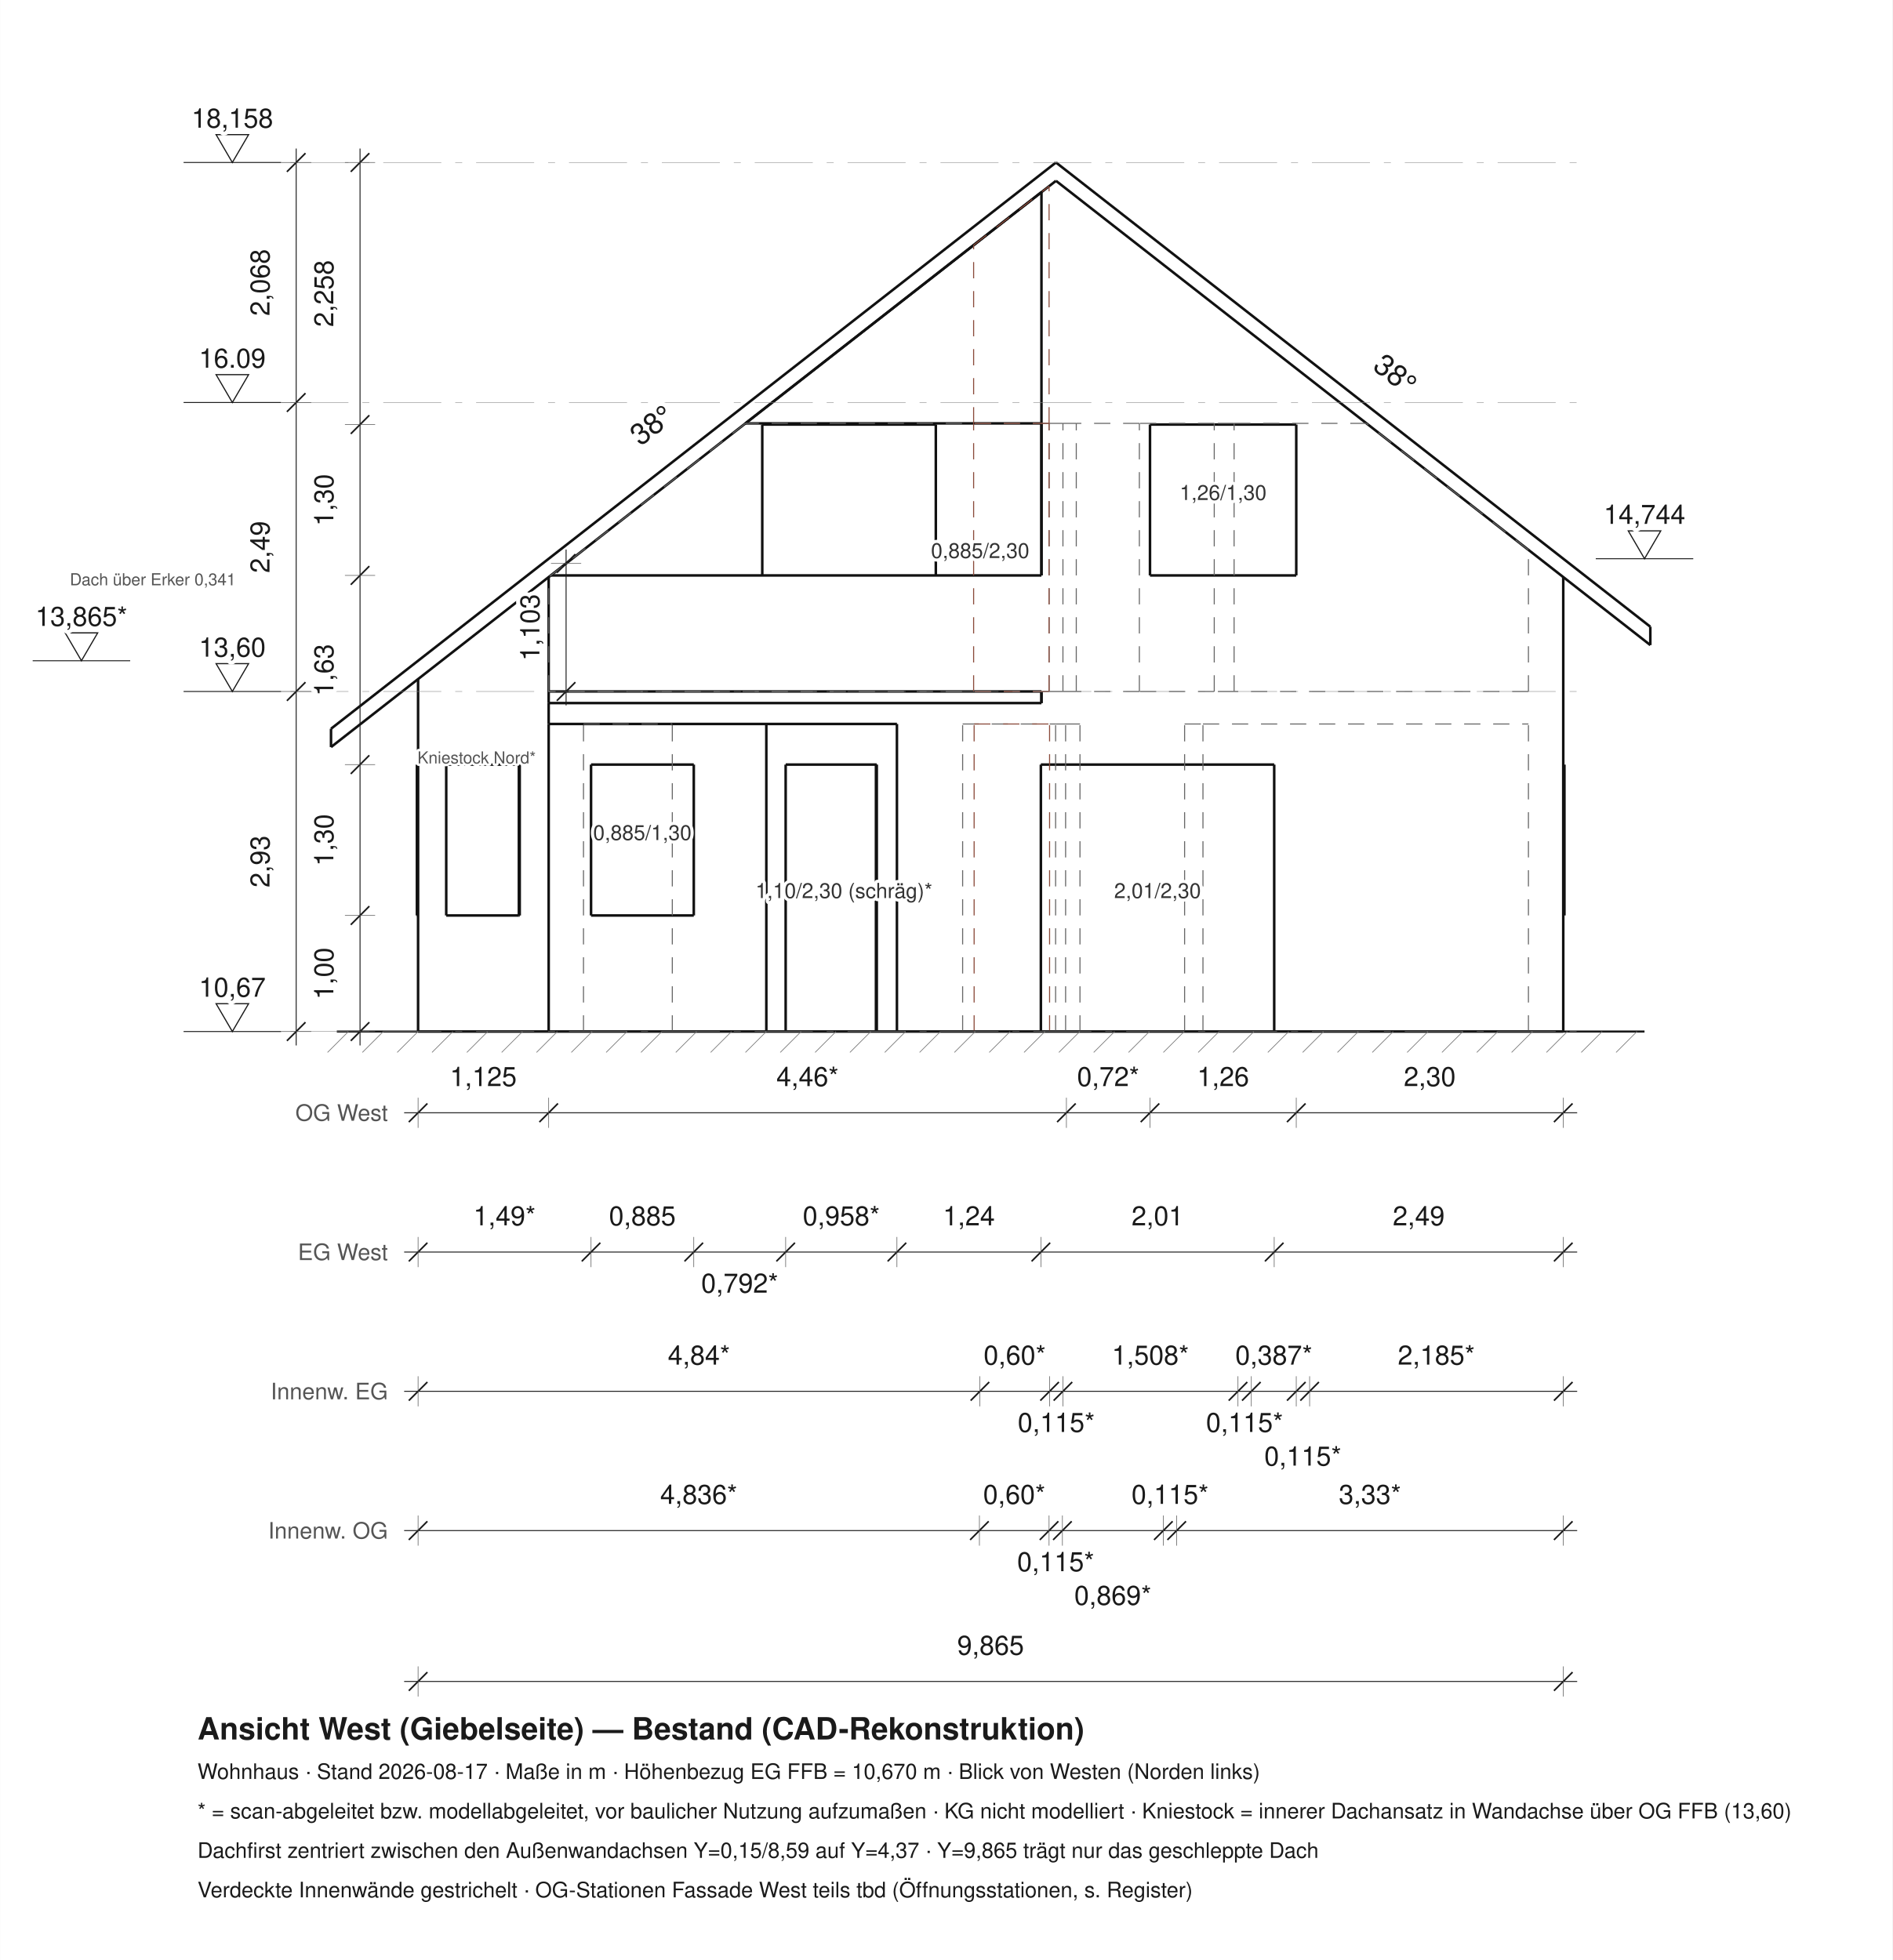
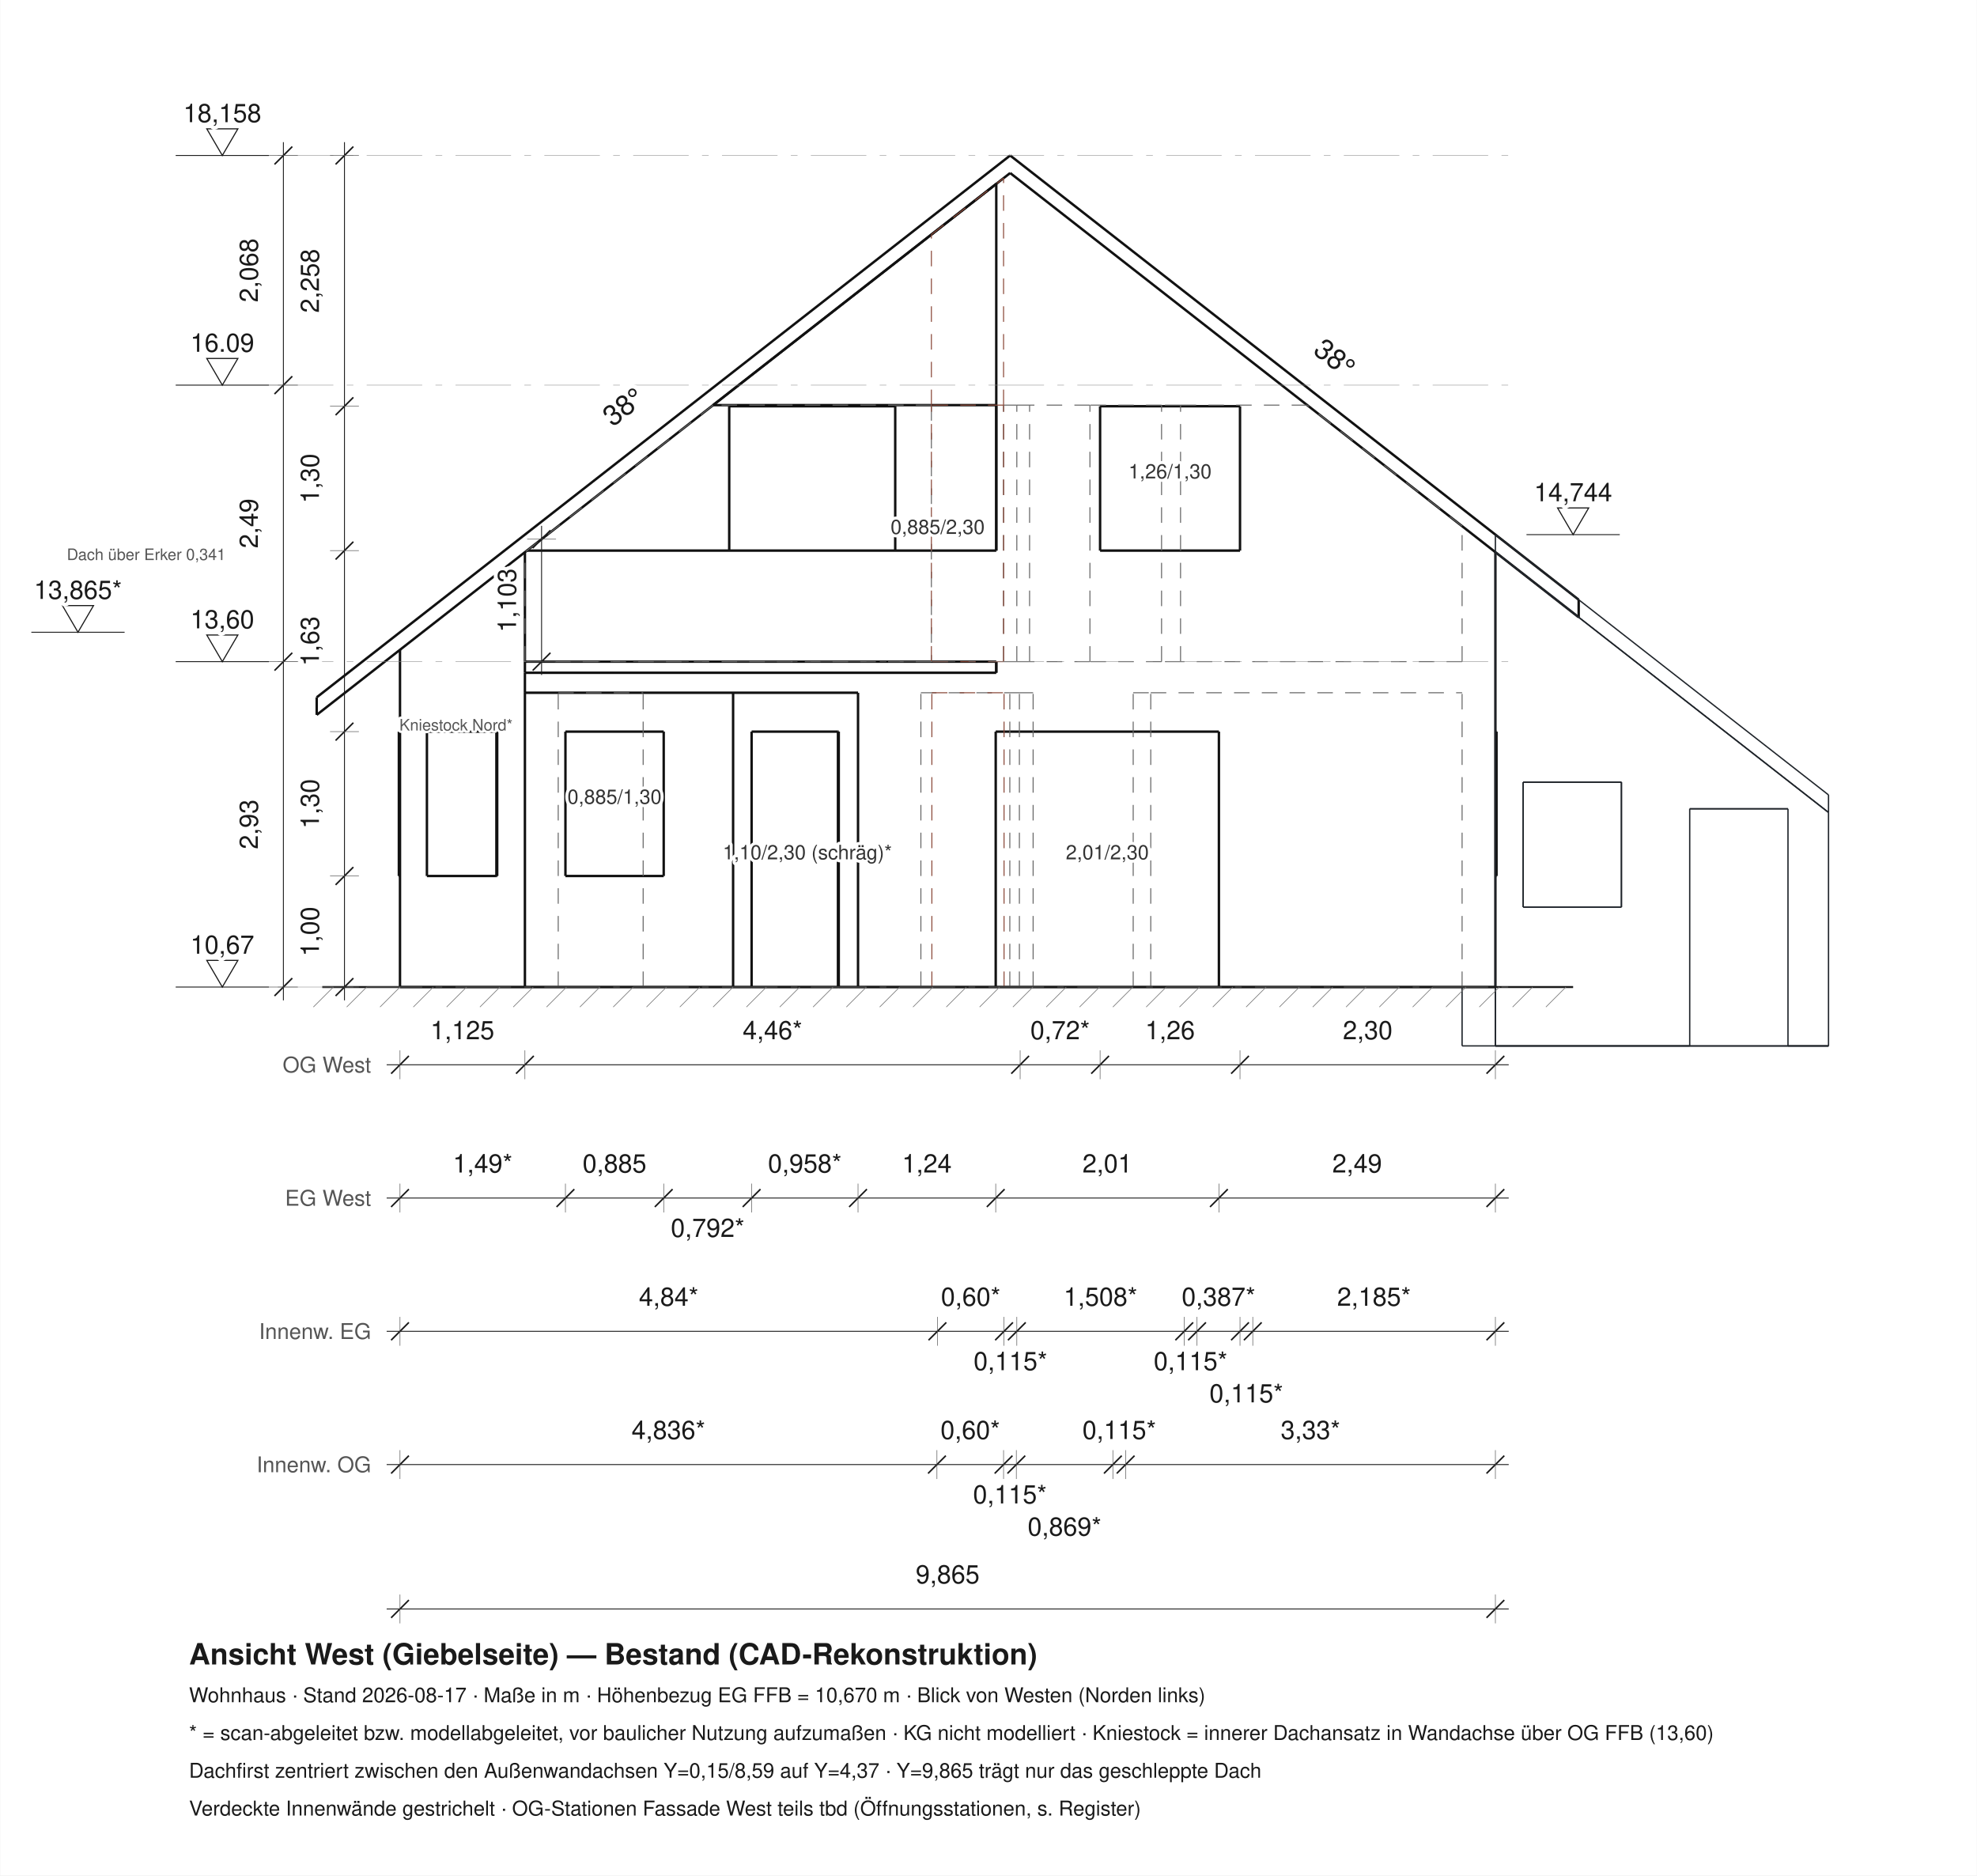
- <svg xmlns="http://www.w3.org/2000/svg" width="3400" height="3522" viewBox="-3600 -8888.0 16300 16888.0">
-   <rect x="-3600" y="-8888.0" width="16300" height="16888.0" fill="white" />
+ <svg xmlns="http://www.w3.org/2000/svg" width="3400" height="3225" viewBox="-3600 -8888.0 17800 16888.0">
+   <rect x="-3600" y="-8888.0" width="17800" height="16888.0" fill="white" />
  <g transform="matrix(0,1,-1,0,9865,0)">
    <g fill="none" stroke="#111111" stroke-linecap="butt" stroke-linejoin="miter" stroke-width="22" transform="scale(1, -1)">
      <path id="1" d=" M -3930 -4495 L -7232.36 -4495 " />
      <path id="2" d=" M -3930 -4495 L -3930 -8721.83 " />
      <path id="3" d=" M -2930 -8740 L -3915.81 -8740 " />
      <path id="4" d=" M -2930 -4495 L -2930 -8740 " />
      <path id="5" d=" M -2830 -4495 L -2930 -4495 " />
      <path id="6" d=" M -2830 -8740 L -2830 -4495 " />
      <path id="7" d=" M -2650 -8740 L -2830 -8740 " />
      <path id="8" d=" M -2650 -8740 L -2650 -5740 " />
      <path id="9" d=" M 0 -5740 L -2650 -5740 " />
      <path id="10" d=" M 0 -5740 L 0 -4500 " />
      <path id="11" d=" M 0 -2490 L 0 0 " />
      <path id="12" d=" M 0 0 L -3915.81 0 " />
      <path id="13" d=" M -3329.84 750 L -7330.03 -4370 " />
      <path id="14" d=" M -7330.03 -4370 L -2450.9 -10615 " />
      <path id="15" d=" M -7232.36 -4495 L -5240 -7045.11 " />
      <path id="16" d=" M -2830 -4495 L -2930 -4495 " />
      <path id="17" d=" M -3930 -4495 L -5240 -4495 " />
      <path id="18" d=" M -2830 -8740 L -2930 -8740 " />
      <path id="19" d=" M 0 -5913.59 L 0 -5740 " />
      <path id="20" d=" M -2450.9 -10615 L -2608.87 -10615 " />
      <path id="21" d=" M -2608.87 -10615 L -7488 -4370 " />
      <path id="22" d=" M -7488 -4370 L -3487.82 750 " />
      <path id="23" d=" M -3487.82 750 L -3329.84 750 " />
      <path id="24" d=" M 0 -9865 L -3036.86 -9865 " />
      <path id="25" d=" M 0 -9865 L 0 -8740 " />
      <path id="26" d=" M 0 -8740 L -2650 -8740 " />
      <path id="27" d=" M -2300 -8989.61 L -1000 -8989.61 " />
      <path id="28" d=" M -5240 -7045.11 L -5240 -4495 " />
      <path id="29" d=" M 0 -8740 L 0 -6865 " />
      <path id="30" d=" M 0 -6865 L -2650 -6865 " />
      <path id="31" d=" M 0 -6865 L 0 -6698.48 " />
      <path id="32" d=" M -2300 -5913.59 L 0 -5913.59 " />
      <path id="33" d=" M -1000 10 L -2300 10 " />
      <path id="34" d=" M -2300 10 L -2300 0 " />
      <path id="35" d=" M -1000 10 L -1000 0 " />
      <path id="36" d=" M -1000 -9875 L -2300 -9875 " />
      <path id="37" d=" M -2300 -9875 L -2300 -9865 " />
      <path id="38" d=" M -1000 -9875 L -1000 -9865 " />
      <path id="39" d=" M -1000 -9622.47 L -2300 -9622.47 " />
      <path id="40" d=" M -1000 -8996.68 L -2300 -8996.68 " />
      <path id="41" d=" M -2300 -8996.68 L -2300 -8989.61 " />
      <path id="42" d=" M -1000 -8996.68 L -1000 -8989.61 " />
      <path id="43" d=" M -1000 -9622.47 L -1000 -8996.68 " />
      <path id="44" d=" M -2300 -9622.47 L -2300 -8996.68 " />
      <path id="45" d=" M -1000 -8375 L -2300 -8375 " />
      <path id="46" d=" M -1000 -7490 L -2300 -7490 " />
      <path id="47" d=" M -1000 -8375 L -1000 -7490 " />
      <path id="48" d=" M -2300 -8375 L -2300 -7490 " />
      <path id="49" d=" M 0 -6698.48 L -2300 -6698.48 " />
      <path id="50" d=" M 0 -5920.66 L -2300 -5920.66 " />
      <path id="51" d=" M -2300 -5920.66 L -2300 -5913.59 " />
      <path id="52" d=" M 0 -5920.66 L 0 -5913.59 " />
      <path id="53" d=" M 0 -6698.48 L 0 -5920.66 " />
      <path id="54" d=" M -2300 -6698.48 L -2300 -5920.66 " />
      <path id="55" d=" M 0 -4500 L -2300 -4500 " />
      <path id="56" d=" M 0 -2490 L -2300 -2490 " />
      <path id="57" d=" M 0 -4500 L 0 -2490 " />
      <path id="58" d=" M -2300 -4500 L -2300 -2490 " />
      <path id="59" d=" M -3930 -2300 L -5230 -2300 " />
      <path id="60" d=" M -5230 -2300 L -5230 -3560 " />
      <path id="61" d=" M -3930 -3560 L -5230 -3560 " />
      <path id="62" d=" M -3930 -2300 L -3930 -3560 " />
      <path id="63" d=" M -3930 -5405 L -5230 -5405 " />
      <path id="64" d=" M -5230 -5405 L -5230 -6900 " />
      <path id="65" d=" M -3930 -6900 L -5230 -6900 " />
    </g>
  </g>
  <g transform="matrix(0,1,-1,0,9865,0)">
    <g fill="none" stroke-dasharray="140,110" stroke="#666666" stroke-linecap="butt" stroke-linejoin="miter" stroke-width="9" transform="scale(1, -1)">
      <path id="1" d=" M 0 -300 L -2650 -300 " />
      <path id="2" d=" M 0 -3261.87 L -2650 -3261.87 " />
      <path id="3" d=" M 0 -3103.74 L -2650 -3103.74 " />
      <path id="4" d=" M 0 -3261.87 L 0 -3103.74 " />
      <path id="5" d=" M -2650 -3261.87 L -2650 -3103.74 " />
      <path id="6" d=" M 0 -3103.74 L 0 -300 " />
      <path id="7" d=" M -2650 -3103.74 L -2650 -300 " />
      <path id="8" d=" M 0 -4163.13 L -2650 -4163.13 " />
      <path id="9" d=" M 0 -5174 L -2650 -5174 " />
      <path id="10" d=" M 0 -5174 L 0 -4373 " />
      <path id="11" d=" M -2650 -5174 L -2650 -4373 " />
      <path id="12" d=" M 0 -4373 L -2650 -4373 " />
      <path id="13" d=" M 0 -4286.87 L -2650 -4286.87 " />
      <path id="14" d=" M 0 -4373 L 0 -4286.87 " />
      <path id="15" d=" M -2650 -4373 L -2650 -4286.87 " />
      <path id="16" d=" M 0 -4286.87 L 0 -4163.13 " />
      <path id="17" d=" M -2650 -4286.87 L -2650 -4163.13 " />
      <path id="18" d=" M 0 -7675 L -2650 -7675 " />
      <path id="19" d=" M 0 -8440 L -2650 -8440 " />
      <path id="20" d=" M 0 -8440 L 0 -7675 " />
      <path id="21" d=" M -2650 -8440 L -2650 -7675 " />
    </g>
  </g>
  <g transform="matrix(0,1,-1,0,9865,0)">
    <g fill="none" stroke-dasharray="140,110" stroke="#666666" stroke-linecap="butt" stroke-linejoin="miter" stroke-width="9" transform="scale(1, -1)">
      <path id="1" d=" M -2930 -3006.5 L -2930 -3651.5 " />
      <path id="2" d=" M -5240 -3006.5 L -5240 -3651.5 " />
-       <path id="3" d=" M -2930 -8740 L -3915.81 -8740 " />
-       <path id="4" d=" M -2930 -4429.35 L -2930 -8740 " />
-       <path id="5" d=" M -5240 -7045.11 L -3915.81 -8740 " />
-       <path id="6" d=" M -5240 -4429.35 L -5240 -7045.11 " />
-       <path id="7" d=" M -5240 -4310 L -5240 -4429.35 " />
-       <path id="8" d=" M -2930 -4429.35 L -5240 -4429.35 " />
-       <path id="9" d=" M -2930 -4310 L -2930 -4429.35 " />
-       <path id="10" d=" M -2930 -3651.5 L -2930 -4195 " />
-       <path id="11" d=" M -5240 -3651.5 L -5240 -4195 " />
-       <path id="12" d=" M -2930 -3651.5 L -5240 -3651.5 " />
-       <path id="13" d=" M -2930 -4195 L -5240 -4195 " />
-       <path id="14" d=" M -2930 -4195 L -2930 -4310 " />
-       <path id="15" d=" M -2930 -4310 L -5240 -4310 " />
-       <path id="16" d=" M -5240 -4195 L -5240 -4310 " />
-       <path id="17" d=" M -2930 -2835.5 L -2930 -3006.5 " />
-       <path id="18" d=" M -2930 -3006.5 L -5240 -3006.5 " />
-       <path id="19" d=" M -5240 -2835.5 L -5240 -3006.5 " />
-       <path id="20" d=" M -2930 -300 L -2930 -2835.5 " />
-       <path id="21" d=" M -2930 -2835.5 L -5240 -2835.5 " />
-       <path id="22" d=" M -5240 -1694.89 L -5240 -2835.5 " />
-       <path id="23" d=" M -4150.19 -300 L -5240 -1694.89 " />
-       <path id="24" d=" M -2930 -300 L -4150.19 -300 " />
+       <path id="3" d=" M -5240 -4310 L -5240 -4429.35 " />
+       <path id="4" d=" M -2930 -4429.35 L -5240 -4429.35 " />
+       <path id="5" d=" M -2930 -4310 L -2930 -4429.35 " />
+       <path id="6" d=" M -2930 -5079.35 L -2930 -8740 " />
+       <path id="7" d=" M -5240 -5079.35 L -2930 -5079.35 " />
+       <path id="8" d=" M -2930 -8740 L -3915.81 -8740 " />
+       <path id="9" d=" M -5240 -7045.11 L -3915.81 -8740 " />
+       <path id="10" d=" M -5240 -5079.35 L -5240 -7045.11 " />
+       <path id="11" d=" M -2930 -3651.5 L -2930 -4195 " />
+       <path id="12" d=" M -5240 -3651.5 L -5240 -4195 " />
+       <path id="13" d=" M -2930 -3651.5 L -5240 -3651.5 " />
+       <path id="14" d=" M -2930 -4195 L -5240 -4195 " />
+       <path id="15" d=" M -2930 -4195 L -2930 -4310 " />
+       <path id="16" d=" M -2930 -4310 L -5240 -4310 " />
+       <path id="17" d=" M -5240 -4195 L -5240 -4310 " />
+       <path id="18" d=" M -2930 -2835.5 L -2930 -3006.5 " />
+       <path id="19" d=" M -2930 -3006.5 L -5240 -3006.5 " />
+       <path id="20" d=" M -5240 -2835.5 L -5240 -3006.5 " />
+       <path id="21" d=" M -2930 -300 L -2930 -2835.5 " />
+       <path id="22" d=" M -2930 -2835.5 L -5240 -2835.5 " />
+       <path id="23" d=" M -5240 -1694.89 L -5240 -2835.5 " />
+       <path id="24" d=" M -4150.19 -300 L -5240 -1694.89 " />
+       <path id="25" d=" M -2930 -300 L -4150.19 -300 " />
    </g>
  </g>
  <g transform="matrix(0,1,-1,0,9865,0)">
    <g fill="none" stroke-dasharray="140,110" stroke="#8a4a3a" stroke-linecap="butt" stroke-linejoin="miter" stroke-width="9" transform="scale(1, -1)">
      <path id="1" d=" M -2930 -4429.35 L -5240 -4429.35 " />
      <path id="2" d=" M -5240 -4429.35 L -5240 -5079.35 " />
      <path id="3" d=" M -2930 -5079.35 L -5240 -5079.35 " />
      <path id="4" d=" M -2930 -4429.35 L -2930 -5079.35 " />
      <path id="5" d=" M -5240 -4429.35 L -7283.65 -4429.35 " />
      <path id="6" d=" M -6775.82 -5079.35 L -7283.65 -4429.35 " />
      <path id="7" d=" M -5240 -5079.35 L -6775.82 -5079.35 " />
      <path id="8" d=" M 0 -4425 L -2650 -4425 " />
      <path id="9" d=" M 0 -5075 L -2650 -5075 " />
      <path id="10" d=" M 0 -5075 L 0 -4425 " />
      <path id="11" d=" M -2650 -5075 L -2650 -4425 " />
+     </g>
+   </g>
+   <g transform="matrix(0,1,-1,0,9865,0)">
+     <g fill="none" stroke="#20252b" stroke-linecap="butt" stroke-linejoin="miter" stroke-width="12" transform="scale(1, -1)">
+       <path id="1" d=" M 530 3000 L -1572.03 3000 " />
+       <path id="2" d=" M -3915.88 0 L -1572.03 3000 " />
+       <path id="3" d=" M 530 0 L -3915.88 0 " />
+       <path id="4" d=" M 530 1750 L 530 0 " />
+       <path id="5" d=" M 530 1750 L -1605 1750 " />
+       <path id="6" d=" M -1605 2635 L -1605 1750 " />
+       <path id="7" d=" M 530 2635 L -1605 2635 " />
+       <path id="8" d=" M 530 3000 L 530 2635 " />
+       <path id="9" d=" M -720 1135 L -720 250 " />
+       <path id="10" d=" M -720 250 L -1845 250 " />
+       <path id="11" d=" M -1845 1135 L -1845 250 " />
+       <path id="12" d=" M -720 1135 L -1845 1135 " />
+       <path id="13" d=" M 530 0 L 0 0 " />
+       <path id="14" d=" M 0 0 L 0 -300 " />
+       <path id="15" d=" M 530 -300 L 0 -300 " />
+       <path id="16" d=" M 530 0 L 530 -300 " />
+       <path id="17" d=" M 531 3000 L 530 3000 " />
+       <path id="18" d=" M 530 3000 L 530 0 " />
+       <path id="19" d=" M 531 0 L 530 0 " />
+       <path id="20" d=" M 531 3000 L 531 0 " />
+       <path id="21" d=" M -720 1135 L -1845 1135 " />
+       <path id="22" d=" M -1845 1135 L -1845 250 " />
+       <path id="23" d=" M -720 250 L -1845 250 " />
+       <path id="24" d=" M -720 1135 L -720 250 " />
+       <path id="25" d=" M -1605 2635 L -1605 1750 " />
+     </g>
+   </g>
+   <g transform="matrix(0,1,-1,0,9865,0)">
+     <g fill="none" stroke="#20252b" stroke-linecap="butt" stroke-linejoin="miter" stroke-width="12" transform="scale(1, -1)">
+       <path id="1" d=" M -1572.03 3000 L -3915.88 0 " />
+       <path id="2" d=" M -3915.88 0 L -4073.86 0 " />
+       <path id="3" d=" M -4073.86 0 L -1730 3000 " />
+       <path id="4" d=" M -1730 3000 L -1572.03 3000 " />
    </g>
  </g>
  <line x1="-700.0" y1="0.0" x2="10565.0" y2="0.0" stroke="#1a1a1a" stroke-width="18" />
  <line x1="-600.0" y1="0.0" x2="-780.0" y2="180.0" stroke="#777" stroke-width="6" />
  <line x1="-300.0" y1="0.0" x2="-480.0" y2="180.0" stroke="#777" stroke-width="6" />
  <line x1="0.0" y1="0.0" x2="-180.0" y2="180.0" stroke="#777" stroke-width="6" />
  <line x1="300.0" y1="0.0" x2="120.0" y2="180.0" stroke="#777" stroke-width="6" />
  <line x1="600.0" y1="0.0" x2="420.0" y2="180.0" stroke="#777" stroke-width="6" />
  <line x1="900.0" y1="0.0" x2="720.0" y2="180.0" stroke="#777" stroke-width="6" />
  <line x1="1200.0" y1="0.0" x2="1020.0" y2="180.0" stroke="#777" stroke-width="6" />
  <line x1="1500.0" y1="0.0" x2="1320.0" y2="180.0" stroke="#777" stroke-width="6" />
  <line x1="1800.0" y1="0.0" x2="1620.0" y2="180.0" stroke="#777" stroke-width="6" />
  <line x1="2100.0" y1="0.0" x2="1920.0" y2="180.0" stroke="#777" stroke-width="6" />
  <line x1="2400.0" y1="0.0" x2="2220.0" y2="180.0" stroke="#777" stroke-width="6" />
  <line x1="2700.0" y1="0.0" x2="2520.0" y2="180.0" stroke="#777" stroke-width="6" />
  <line x1="3000.0" y1="0.0" x2="2820.0" y2="180.0" stroke="#777" stroke-width="6" />
  <line x1="3300.0" y1="0.0" x2="3120.0" y2="180.0" stroke="#777" stroke-width="6" />
  <line x1="3600.0" y1="0.0" x2="3420.0" y2="180.0" stroke="#777" stroke-width="6" />
  <line x1="3900.0" y1="0.0" x2="3720.0" y2="180.0" stroke="#777" stroke-width="6" />
  <line x1="4200.0" y1="0.0" x2="4020.0" y2="180.0" stroke="#777" stroke-width="6" />
  <line x1="4500.0" y1="0.0" x2="4320.0" y2="180.0" stroke="#777" stroke-width="6" />
  <line x1="4800.0" y1="0.0" x2="4620.0" y2="180.0" stroke="#777" stroke-width="6" />
  <line x1="5100.0" y1="0.0" x2="4920.0" y2="180.0" stroke="#777" stroke-width="6" />
  <line x1="5400.0" y1="0.0" x2="5220.0" y2="180.0" stroke="#777" stroke-width="6" />
  <line x1="5700.0" y1="0.0" x2="5520.0" y2="180.0" stroke="#777" stroke-width="6" />
  <line x1="6000.0" y1="0.0" x2="5820.0" y2="180.0" stroke="#777" stroke-width="6" />
  <line x1="6300.0" y1="0.0" x2="6120.0" y2="180.0" stroke="#777" stroke-width="6" />
  <line x1="6600.0" y1="0.0" x2="6420.0" y2="180.0" stroke="#777" stroke-width="6" />
  <line x1="6900.0" y1="0.0" x2="6720.0" y2="180.0" stroke="#777" stroke-width="6" />
  <line x1="7200.0" y1="0.0" x2="7020.0" y2="180.0" stroke="#777" stroke-width="6" />
  <line x1="7500.0" y1="0.0" x2="7320.0" y2="180.0" stroke="#777" stroke-width="6" />
  <line x1="7800.0" y1="0.0" x2="7620.0" y2="180.0" stroke="#777" stroke-width="6" />
  <line x1="8100.0" y1="0.0" x2="7920.0" y2="180.0" stroke="#777" stroke-width="6" />
  <line x1="8400.0" y1="0.0" x2="8220.0" y2="180.0" stroke="#777" stroke-width="6" />
  <line x1="8700.0" y1="0.0" x2="8520.0" y2="180.0" stroke="#777" stroke-width="6" />
  <line x1="9000.0" y1="0.0" x2="8820.0" y2="180.0" stroke="#777" stroke-width="6" />
  <line x1="9300.0" y1="0.0" x2="9120.0" y2="180.0" stroke="#777" stroke-width="6" />
  <line x1="9600.0" y1="0.0" x2="9420.0" y2="180.0" stroke="#777" stroke-width="6" />
  <line x1="9900.0" y1="0.0" x2="9720.0" y2="180.0" stroke="#777" stroke-width="6" />
  <line x1="10200.0" y1="0.0" x2="10020.0" y2="180.0" stroke="#777" stroke-width="6" />
  <line x1="10500.0" y1="0.0" x2="10320.0" y2="180.0" stroke="#777" stroke-width="6" />
  <line x1="-1100.0" y1="0.0" x2="10065.0" y2="0.0" stroke="#888" stroke-width="4" stroke-dasharray="500,120,60,120" />
  <path d="M -1600 0 l -140 -240 l 280 0 z" fill="none" stroke="#1a1a1a" stroke-width="10" />
  <line x1="-2020.0" y1="0.0" x2="-1180.0" y2="0.0" stroke="#1a1a1a" stroke-width="8" />
  <text x="-1600" y="-300" font-family="Helvetica, Arial, sans-serif" font-size="230" font-weight="normal" text-anchor="middle" fill="#1a1a1a" stroke="#ffffff" stroke-width="69" stroke-linejoin="round" paint-order="stroke">10,67</text>
  <line x1="-1100.0" y1="-2930.0" x2="10065.0" y2="-2930.0" stroke="#888" stroke-width="4" stroke-dasharray="500,120,60,120" />
  <path d="M -1600 -2930 l -140 -240 l 280 0 z" fill="none" stroke="#1a1a1a" stroke-width="10" />
  <line x1="-2020.0" y1="-2930.0" x2="-1180.0" y2="-2930.0" stroke="#1a1a1a" stroke-width="8" />
  <text x="-1600" y="-3230" font-family="Helvetica, Arial, sans-serif" font-size="230" font-weight="normal" text-anchor="middle" fill="#1a1a1a" stroke="#ffffff" stroke-width="69" stroke-linejoin="round" paint-order="stroke">13,60</text>
  <line x1="-1100.0" y1="-5420.0" x2="10065.0" y2="-5420.0" stroke="#888" stroke-width="4" stroke-dasharray="500,120,60,120" />
  <path d="M -1600 -5420 l -140 -240 l 280 0 z" fill="none" stroke="#1a1a1a" stroke-width="10" />
  <line x1="-2020.0" y1="-5420.0" x2="-1180.0" y2="-5420.0" stroke="#1a1a1a" stroke-width="8" />
  <text x="-1600" y="-5720" font-family="Helvetica, Arial, sans-serif" font-size="230" font-weight="normal" text-anchor="middle" fill="#1a1a1a" stroke="#ffffff" stroke-width="69" stroke-linejoin="round" paint-order="stroke">16.09</text>
  <line x1="-1100.0" y1="-7488.0" x2="10065.0" y2="-7488.0" stroke="#888" stroke-width="4" stroke-dasharray="500,120,60,120" />
  <path d="M -1600 -7488 l -140 -240 l 280 0 z" fill="none" stroke="#1a1a1a" stroke-width="10" />
  <line x1="-2020.0" y1="-7488.0" x2="-1180.0" y2="-7488.0" stroke="#1a1a1a" stroke-width="8" />
  <text x="-1600" y="-7788" font-family="Helvetica, Arial, sans-serif" font-size="230" font-weight="normal" text-anchor="middle" fill="#1a1a1a" stroke="#ffffff" stroke-width="69" stroke-linejoin="round" paint-order="stroke">18,158</text>
  <path d="M 10565 -4074 l -140 -240 l 280 0 z" fill="none" stroke="#1a1a1a" stroke-width="10" />
  <line x1="10145.0" y1="-4073.8" x2="10985.0" y2="-4073.8" stroke="#1a1a1a" stroke-width="8" />
  <text x="10565" y="-4374" font-family="Helvetica, Arial, sans-serif" font-size="230" font-weight="normal" text-anchor="middle" fill="#1a1a1a" stroke="#ffffff" stroke-width="69" stroke-linejoin="round" paint-order="stroke">14,744</text>
  <path d="M -2900 -3195 l -140 -240 l 280 0 z" fill="none" stroke="#1a1a1a" stroke-width="10" />
  <line x1="-3320.0" y1="-3194.8" x2="-2480.0" y2="-3194.8" stroke="#1a1a1a" stroke-width="8" />
  <text x="-2900" y="-3495" font-family="Helvetica, Arial, sans-serif" font-size="230" font-weight="normal" text-anchor="middle" fill="#1a1a1a" stroke="#ffffff" stroke-width="69" stroke-linejoin="round" paint-order="stroke">13,865*</text>
  <text x="-3000" y="-3845" font-family="Helvetica, Arial, sans-serif" font-size="142.6" font-weight="normal" text-anchor="start" fill="#555" stroke="#ffffff" stroke-width="43" stroke-linejoin="round" paint-order="stroke">Dach über Erker 0,341</text>
  <line x1="1275.0" y1="-4153.0" x2="1275.0" y2="-2810.0" stroke="#1a1a1a" stroke-width="8" />
  <line x1="1195.0" y1="-3953.0" x2="1355.0" y2="-4113.0" stroke="#1a1a1a" stroke-width="14" />
  <line x1="1145.0" y1="-4033.0" x2="1405.0" y2="-4033.0" stroke="#555" stroke-width="5" />
  <line x1="1195.0" y1="-2850.0" x2="1355.0" y2="-3010.0" stroke="#1a1a1a" stroke-width="14" />
  <line x1="1145.0" y1="-2930.0" x2="1405.0" y2="-2930.0" stroke="#555" stroke-width="5" />
  <text x="1045" y="-3482" font-family="Helvetica, Arial, sans-serif" font-size="230" font-weight="normal" text-anchor="middle" fill="#1a1a1a" stroke="#ffffff" stroke-width="69" stroke-linejoin="round" paint-order="stroke" transform="rotate(-90 1045 -3482)">1,103</text>
  <text x="1015" y="-2310" font-family="Helvetica, Arial, sans-serif" font-size="142.6" font-weight="normal" text-anchor="end" fill="#555" stroke="#ffffff" stroke-width="43" stroke-linejoin="round" paint-order="stroke">Kniestock Nord*</text>
  <text x="2065" y="-5158" font-family="Helvetica, Arial, sans-serif" font-size="253" font-weight="normal" text-anchor="middle" fill="#1a1a1a" stroke="#ffffff" stroke-width="76" stroke-linejoin="round" paint-order="stroke" transform="rotate(-38 2065 -5158)">38°</text>
  <text x="8365" y="-5596" font-family="Helvetica, Arial, sans-serif" font-size="253" font-weight="normal" text-anchor="middle" fill="#1a1a1a" stroke="#ffffff" stroke-width="76" stroke-linejoin="round" paint-order="stroke" transform="rotate(38 8365 -5596)">38°</text>
  <line x1="-500.0" y1="-7608.0" x2="-500.0" y2="120.0" stroke="#1a1a1a" stroke-width="8" />
  <line x1="-580.0" y1="-7408.0" x2="-420.0" y2="-7568.0" stroke="#1a1a1a" stroke-width="14" />
  <line x1="-630.0" y1="-7488.0" x2="-370.0" y2="-7488.0" stroke="#555" stroke-width="5" />
  <line x1="-580.0" y1="-5150.0" x2="-420.0" y2="-5310.0" stroke="#1a1a1a" stroke-width="14" />
  <line x1="-630.0" y1="-5230.0" x2="-370.0" y2="-5230.0" stroke="#555" stroke-width="5" />
  <line x1="-580.0" y1="-3850.0" x2="-420.0" y2="-4010.0" stroke="#1a1a1a" stroke-width="14" />
  <line x1="-630.0" y1="-3930.0" x2="-370.0" y2="-3930.0" stroke="#555" stroke-width="5" />
  <line x1="-580.0" y1="-2220.0" x2="-420.0" y2="-2380.0" stroke="#1a1a1a" stroke-width="14" />
  <line x1="-630.0" y1="-2300.0" x2="-370.0" y2="-2300.0" stroke="#555" stroke-width="5" />
  <line x1="-580.0" y1="-920.0" x2="-420.0" y2="-1080.0" stroke="#1a1a1a" stroke-width="14" />
  <line x1="-630.0" y1="-1000.0" x2="-370.0" y2="-1000.0" stroke="#555" stroke-width="5" />
  <line x1="-580.0" y1="80.0" x2="-420.0" y2="-80.0" stroke="#1a1a1a" stroke-width="14" />
  <line x1="-630.0" y1="0.0" x2="-370.0" y2="0.0" stroke="#555" stroke-width="5" />
  <text x="-730" y="-6359" font-family="Helvetica, Arial, sans-serif" font-size="230" font-weight="normal" text-anchor="middle" fill="#1a1a1a" stroke="#ffffff" stroke-width="69" stroke-linejoin="round" paint-order="stroke" transform="rotate(-90 -730 -6359)">2,258</text>
  <text x="-730" y="-4580" font-family="Helvetica, Arial, sans-serif" font-size="230" font-weight="normal" text-anchor="middle" fill="#1a1a1a" stroke="#ffffff" stroke-width="69" stroke-linejoin="round" paint-order="stroke" transform="rotate(-90 -730 -4580)">1,30</text>
  <text x="-730" y="-3115" font-family="Helvetica, Arial, sans-serif" font-size="230" font-weight="normal" text-anchor="middle" fill="#1a1a1a" stroke="#ffffff" stroke-width="69" stroke-linejoin="round" paint-order="stroke" transform="rotate(-90 -730 -3115)">1,63</text>
  <text x="-730" y="-1650" font-family="Helvetica, Arial, sans-serif" font-size="230" font-weight="normal" text-anchor="middle" fill="#1a1a1a" stroke="#ffffff" stroke-width="69" stroke-linejoin="round" paint-order="stroke" transform="rotate(-90 -730 -1650)">1,30</text>
  <text x="-730" y="-500" font-family="Helvetica, Arial, sans-serif" font-size="230" font-weight="normal" text-anchor="middle" fill="#1a1a1a" stroke="#ffffff" stroke-width="69" stroke-linejoin="round" paint-order="stroke" transform="rotate(-90 -730 -500)">1,00</text>
  <line x1="-1050.0" y1="-7608.0" x2="-1050.0" y2="120.0" stroke="#1a1a1a" stroke-width="8" />
  <line x1="-1130.0" y1="-7408.0" x2="-970.0" y2="-7568.0" stroke="#1a1a1a" stroke-width="14" />
  <line x1="-1180.0" y1="-7488.0" x2="-920.0" y2="-7488.0" stroke="#555" stroke-width="5" />
  <line x1="-1130.0" y1="-5340.0" x2="-970.0" y2="-5500.0" stroke="#1a1a1a" stroke-width="14" />
  <line x1="-1180.0" y1="-5420.0" x2="-920.0" y2="-5420.0" stroke="#555" stroke-width="5" />
  <line x1="-1130.0" y1="-2850.0" x2="-970.0" y2="-3010.0" stroke="#1a1a1a" stroke-width="14" />
  <line x1="-1180.0" y1="-2930.0" x2="-920.0" y2="-2930.0" stroke="#555" stroke-width="5" />
  <line x1="-1130.0" y1="80.0" x2="-970.0" y2="-80.0" stroke="#1a1a1a" stroke-width="14" />
  <line x1="-1180.0" y1="0.0" x2="-920.0" y2="0.0" stroke="#555" stroke-width="5" />
  <text x="-1280" y="-6454" font-family="Helvetica, Arial, sans-serif" font-size="230" font-weight="normal" text-anchor="middle" fill="#1a1a1a" stroke="#ffffff" stroke-width="69" stroke-linejoin="round" paint-order="stroke" transform="rotate(-90 -1280 -6454)">2,068</text>
  <text x="-1280" y="-4175" font-family="Helvetica, Arial, sans-serif" font-size="230" font-weight="normal" text-anchor="middle" fill="#1a1a1a" stroke="#ffffff" stroke-width="69" stroke-linejoin="round" paint-order="stroke" transform="rotate(-90 -1280 -4175)">2,49</text>
  <text x="-1280" y="-1465" font-family="Helvetica, Arial, sans-serif" font-size="230" font-weight="normal" text-anchor="middle" fill="#1a1a1a" stroke="#ffffff" stroke-width="69" stroke-linejoin="round" paint-order="stroke" transform="rotate(-90 -1280 -1465)">2,93</text>
  <line x1="-120.0" y1="700.0" x2="9985.0" y2="700.0" stroke="#1a1a1a" stroke-width="8" />
  <line x1="-80.0" y1="780.0" x2="80.0" y2="620.0" stroke="#1a1a1a" stroke-width="14" />
  <line x1="0.0" y1="570.0" x2="0.0" y2="830.0" stroke="#555" stroke-width="5" />
  <line x1="1045.0" y1="780.0" x2="1205.0" y2="620.0" stroke="#1a1a1a" stroke-width="14" />
  <line x1="1125.0" y1="570.0" x2="1125.0" y2="830.0" stroke="#555" stroke-width="5" />
  <line x1="5505.0" y1="780.0" x2="5665.0" y2="620.0" stroke="#1a1a1a" stroke-width="14" />
  <line x1="5585.0" y1="570.0" x2="5585.0" y2="830.0" stroke="#555" stroke-width="5" />
  <line x1="6225.0" y1="780.0" x2="6385.0" y2="620.0" stroke="#1a1a1a" stroke-width="14" />
  <line x1="6305.0" y1="570.0" x2="6305.0" y2="830.0" stroke="#555" stroke-width="5" />
  <line x1="7485.0" y1="780.0" x2="7645.0" y2="620.0" stroke="#1a1a1a" stroke-width="14" />
  <line x1="7565.0" y1="570.0" x2="7565.0" y2="830.0" stroke="#555" stroke-width="5" />
  <line x1="9785.0" y1="780.0" x2="9945.0" y2="620.0" stroke="#1a1a1a" stroke-width="14" />
  <line x1="9865.0" y1="570.0" x2="9865.0" y2="830.0" stroke="#555" stroke-width="5" />
  <text x="562" y="470" font-family="Helvetica, Arial, sans-serif" font-size="230" font-weight="normal" text-anchor="middle" fill="#1a1a1a" stroke="#ffffff" stroke-width="69" stroke-linejoin="round" paint-order="stroke">1,125</text>
  <text x="3355" y="470" font-family="Helvetica, Arial, sans-serif" font-size="230" font-weight="normal" text-anchor="middle" fill="#1a1a1a" stroke="#ffffff" stroke-width="69" stroke-linejoin="round" paint-order="stroke">4,46*</text>
  <text x="5945" y="470" font-family="Helvetica, Arial, sans-serif" font-size="230" font-weight="normal" text-anchor="middle" fill="#1a1a1a" stroke="#ffffff" stroke-width="69" stroke-linejoin="round" paint-order="stroke">0,72*</text>
  <text x="6935" y="470" font-family="Helvetica, Arial, sans-serif" font-size="230" font-weight="normal" text-anchor="middle" fill="#1a1a1a" stroke="#ffffff" stroke-width="69" stroke-linejoin="round" paint-order="stroke">1,26</text>
  <text x="8715" y="470" font-family="Helvetica, Arial, sans-serif" font-size="230" font-weight="normal" text-anchor="middle" fill="#1a1a1a" stroke="#ffffff" stroke-width="69" stroke-linejoin="round" paint-order="stroke">2,30</text>
  <text x="-260" y="769" font-family="Helvetica, Arial, sans-serif" font-size="195.5" font-weight="normal" text-anchor="end" fill="#555" stroke="#ffffff" stroke-width="59" stroke-linejoin="round" paint-order="stroke">OG West</text>
  <line x1="-120.0" y1="1900.0" x2="9985.0" y2="1900.0" stroke="#1a1a1a" stroke-width="8" />
  <line x1="-80.0" y1="1980.0" x2="80.0" y2="1820.0" stroke="#1a1a1a" stroke-width="14" />
  <line x1="0.0" y1="1770.0" x2="0.0" y2="2030.0" stroke="#555" stroke-width="5" />
  <line x1="1410.0" y1="1980.0" x2="1570.0" y2="1820.0" stroke="#1a1a1a" stroke-width="14" />
  <line x1="1490.0" y1="1770.0" x2="1490.0" y2="2030.0" stroke="#555" stroke-width="5" />
  <line x1="2295.0" y1="1980.0" x2="2455.0" y2="1820.0" stroke="#1a1a1a" stroke-width="14" />
  <line x1="2375.0" y1="1770.0" x2="2375.0" y2="2030.0" stroke="#555" stroke-width="5" />
  <line x1="3086.5" y1="1980.0" x2="3246.5" y2="1820.0" stroke="#1a1a1a" stroke-width="14" />
  <line x1="3166.5" y1="1770.0" x2="3166.5" y2="2030.0" stroke="#555" stroke-width="5" />
  <line x1="4045.0" y1="1980.0" x2="4205.0" y2="1820.0" stroke="#1a1a1a" stroke-width="14" />
  <line x1="4125.0" y1="1770.0" x2="4125.0" y2="2030.0" stroke="#555" stroke-width="5" />
  <line x1="5285.0" y1="1980.0" x2="5445.0" y2="1820.0" stroke="#1a1a1a" stroke-width="14" />
  <line x1="5365.0" y1="1770.0" x2="5365.0" y2="2030.0" stroke="#555" stroke-width="5" />
  <line x1="7295.0" y1="1980.0" x2="7455.0" y2="1820.0" stroke="#1a1a1a" stroke-width="14" />
  <line x1="7375.0" y1="1770.0" x2="7375.0" y2="2030.0" stroke="#555" stroke-width="5" />
  <line x1="9785.0" y1="1980.0" x2="9945.0" y2="1820.0" stroke="#1a1a1a" stroke-width="14" />
  <line x1="9865.0" y1="1770.0" x2="9865.0" y2="2030.0" stroke="#555" stroke-width="5" />
  <text x="745" y="1670" font-family="Helvetica, Arial, sans-serif" font-size="230" font-weight="normal" text-anchor="middle" fill="#1a1a1a" stroke="#ffffff" stroke-width="69" stroke-linejoin="round" paint-order="stroke">1,49*</text>
  <text x="1932" y="1670" font-family="Helvetica, Arial, sans-serif" font-size="230" font-weight="normal" text-anchor="middle" fill="#1a1a1a" stroke="#ffffff" stroke-width="69" stroke-linejoin="round" paint-order="stroke">0,885</text>
  <text x="2771" y="2250" font-family="Helvetica, Arial, sans-serif" font-size="230" font-weight="normal" text-anchor="middle" fill="#1a1a1a" stroke="#ffffff" stroke-width="69" stroke-linejoin="round" paint-order="stroke">0,792*</text>
  <text x="3646" y="1670" font-family="Helvetica, Arial, sans-serif" font-size="230" font-weight="normal" text-anchor="middle" fill="#1a1a1a" stroke="#ffffff" stroke-width="69" stroke-linejoin="round" paint-order="stroke">0,958*</text>
  <text x="4745" y="1670" font-family="Helvetica, Arial, sans-serif" font-size="230" font-weight="normal" text-anchor="middle" fill="#1a1a1a" stroke="#ffffff" stroke-width="69" stroke-linejoin="round" paint-order="stroke">1,24</text>
  <text x="6370" y="1670" font-family="Helvetica, Arial, sans-serif" font-size="230" font-weight="normal" text-anchor="middle" fill="#1a1a1a" stroke="#ffffff" stroke-width="69" stroke-linejoin="round" paint-order="stroke">2,01</text>
  <text x="8620" y="1670" font-family="Helvetica, Arial, sans-serif" font-size="230" font-weight="normal" text-anchor="middle" fill="#1a1a1a" stroke="#ffffff" stroke-width="69" stroke-linejoin="round" paint-order="stroke">2,49</text>
  <text x="-260" y="1969" font-family="Helvetica, Arial, sans-serif" font-size="195.5" font-weight="normal" text-anchor="end" fill="#555" stroke="#ffffff" stroke-width="59" stroke-linejoin="round" paint-order="stroke">EG West</text>
  <line x1="-120.0" y1="3100.0" x2="9985.0" y2="3100.0" stroke="#1a1a1a" stroke-width="8" />
  <line x1="-80.0" y1="3180.0" x2="80.0" y2="3020.0" stroke="#1a1a1a" stroke-width="14" />
  <line x1="0.0" y1="2970.0" x2="0.0" y2="3230.0" stroke="#555" stroke-width="5" />
  <line x1="4760.0" y1="3180.0" x2="4920.0" y2="3020.0" stroke="#1a1a1a" stroke-width="14" />
  <line x1="4840.0" y1="2970.0" x2="4840.0" y2="3230.0" stroke="#555" stroke-width="5" />
  <line x1="5360.0" y1="3180.0" x2="5520.0" y2="3020.0" stroke="#1a1a1a" stroke-width="14" />
  <line x1="5440.0" y1="2970.0" x2="5440.0" y2="3230.0" stroke="#555" stroke-width="5" />
  <line x1="5475.0" y1="3180.0" x2="5635.0" y2="3020.0" stroke="#1a1a1a" stroke-width="14" />
  <line x1="5555.0" y1="2970.0" x2="5555.0" y2="3230.0" stroke="#555" stroke-width="5" />
  <line x1="6983.0" y1="3180.0" x2="7143.0" y2="3020.0" stroke="#1a1a1a" stroke-width="14" />
  <line x1="7063.0" y1="2970.0" x2="7063.0" y2="3230.0" stroke="#555" stroke-width="5" />
  <line x1="7098.0" y1="3180.0" x2="7258.0" y2="3020.0" stroke="#1a1a1a" stroke-width="14" />
  <line x1="7178.0" y1="2970.0" x2="7178.0" y2="3230.0" stroke="#555" stroke-width="5" />
  <line x1="7485.0" y1="3180.0" x2="7645.0" y2="3020.0" stroke="#1a1a1a" stroke-width="14" />
  <line x1="7565.0" y1="2970.0" x2="7565.0" y2="3230.0" stroke="#555" stroke-width="5" />
  <line x1="7600.0" y1="3180.0" x2="7760.0" y2="3020.0" stroke="#1a1a1a" stroke-width="14" />
  <line x1="7680.0" y1="2970.0" x2="7680.0" y2="3230.0" stroke="#555" stroke-width="5" />
  <line x1="9785.0" y1="3180.0" x2="9945.0" y2="3020.0" stroke="#1a1a1a" stroke-width="14" />
  <line x1="9865.0" y1="2970.0" x2="9865.0" y2="3230.0" stroke="#555" stroke-width="5" />
  <text x="2420" y="2870" font-family="Helvetica, Arial, sans-serif" font-size="230" font-weight="normal" text-anchor="middle" fill="#1a1a1a" stroke="#ffffff" stroke-width="69" stroke-linejoin="round" paint-order="stroke">4,84*</text>
  <text x="5140" y="2870" font-family="Helvetica, Arial, sans-serif" font-size="230" font-weight="normal" text-anchor="middle" fill="#1a1a1a" stroke="#ffffff" stroke-width="69" stroke-linejoin="round" paint-order="stroke">0,60*</text>
  <text x="5498" y="3450" font-family="Helvetica, Arial, sans-serif" font-size="230" font-weight="normal" text-anchor="middle" fill="#1a1a1a" stroke="#ffffff" stroke-width="69" stroke-linejoin="round" paint-order="stroke">0,115*</text>
  <text x="6309" y="2870" font-family="Helvetica, Arial, sans-serif" font-size="230" font-weight="normal" text-anchor="middle" fill="#1a1a1a" stroke="#ffffff" stroke-width="69" stroke-linejoin="round" paint-order="stroke">1,508*</text>
  <text x="7120" y="3450" font-family="Helvetica, Arial, sans-serif" font-size="230" font-weight="normal" text-anchor="middle" fill="#1a1a1a" stroke="#ffffff" stroke-width="69" stroke-linejoin="round" paint-order="stroke">0,115*</text>
  <text x="7372" y="2870" font-family="Helvetica, Arial, sans-serif" font-size="230" font-weight="normal" text-anchor="middle" fill="#1a1a1a" stroke="#ffffff" stroke-width="69" stroke-linejoin="round" paint-order="stroke">0,387*</text>
  <text x="7622" y="3740" font-family="Helvetica, Arial, sans-serif" font-size="230" font-weight="normal" text-anchor="middle" fill="#1a1a1a" stroke="#ffffff" stroke-width="69" stroke-linejoin="round" paint-order="stroke">0,115*</text>
  <text x="8772" y="2870" font-family="Helvetica, Arial, sans-serif" font-size="230" font-weight="normal" text-anchor="middle" fill="#1a1a1a" stroke="#ffffff" stroke-width="69" stroke-linejoin="round" paint-order="stroke">2,185*</text>
  <text x="-260" y="3169" font-family="Helvetica, Arial, sans-serif" font-size="195.5" font-weight="normal" text-anchor="end" fill="#555" stroke="#ffffff" stroke-width="59" stroke-linejoin="round" paint-order="stroke">Innenw. EG</text>
  <line x1="-120.0" y1="4300.0" x2="9985.0" y2="4300.0" stroke="#1a1a1a" stroke-width="8" />
  <line x1="-80.0" y1="4380.0" x2="80.0" y2="4220.0" stroke="#1a1a1a" stroke-width="14" />
  <line x1="0.0" y1="4170.0" x2="0.0" y2="4430.0" stroke="#555" stroke-width="5" />
  <line x1="4755.6" y1="4380.0" x2="4915.6" y2="4220.0" stroke="#1a1a1a" stroke-width="14" />
  <line x1="4835.6" y1="4170.0" x2="4835.6" y2="4430.0" stroke="#555" stroke-width="5" />
  <line x1="5355.6" y1="4380.0" x2="5515.6" y2="4220.0" stroke="#1a1a1a" stroke-width="14" />
  <line x1="5435.6" y1="4170.0" x2="5435.6" y2="4430.0" stroke="#555" stroke-width="5" />
  <line x1="5470.6" y1="4380.0" x2="5630.6" y2="4220.0" stroke="#1a1a1a" stroke-width="14" />
  <line x1="5550.6" y1="4170.0" x2="5550.6" y2="4430.0" stroke="#555" stroke-width="5" />
  <line x1="6340.0" y1="4380.0" x2="6500.0" y2="4220.0" stroke="#1a1a1a" stroke-width="14" />
  <line x1="6420.0" y1="4170.0" x2="6420.0" y2="4430.0" stroke="#555" stroke-width="5" />
  <line x1="6455.0" y1="4380.0" x2="6615.0" y2="4220.0" stroke="#1a1a1a" stroke-width="14" />
  <line x1="6535.0" y1="4170.0" x2="6535.0" y2="4430.0" stroke="#555" stroke-width="5" />
  <line x1="9785.0" y1="4380.0" x2="9945.0" y2="4220.0" stroke="#1a1a1a" stroke-width="14" />
  <line x1="9865.0" y1="4170.0" x2="9865.0" y2="4430.0" stroke="#555" stroke-width="5" />
  <text x="2418" y="4070" font-family="Helvetica, Arial, sans-serif" font-size="230" font-weight="normal" text-anchor="middle" fill="#1a1a1a" stroke="#ffffff" stroke-width="69" stroke-linejoin="round" paint-order="stroke">4,836*</text>
  <text x="5136" y="4070" font-family="Helvetica, Arial, sans-serif" font-size="230" font-weight="normal" text-anchor="middle" fill="#1a1a1a" stroke="#ffffff" stroke-width="69" stroke-linejoin="round" paint-order="stroke">0,60*</text>
  <text x="5493" y="4650" font-family="Helvetica, Arial, sans-serif" font-size="230" font-weight="normal" text-anchor="middle" fill="#1a1a1a" stroke="#ffffff" stroke-width="69" stroke-linejoin="round" paint-order="stroke">0,115*</text>
  <text x="5985" y="4940" font-family="Helvetica, Arial, sans-serif" font-size="230" font-weight="normal" text-anchor="middle" fill="#1a1a1a" stroke="#ffffff" stroke-width="69" stroke-linejoin="round" paint-order="stroke">0,869*</text>
  <text x="6478" y="4070" font-family="Helvetica, Arial, sans-serif" font-size="230" font-weight="normal" text-anchor="middle" fill="#1a1a1a" stroke="#ffffff" stroke-width="69" stroke-linejoin="round" paint-order="stroke">0,115*</text>
  <text x="8200" y="4070" font-family="Helvetica, Arial, sans-serif" font-size="230" font-weight="normal" text-anchor="middle" fill="#1a1a1a" stroke="#ffffff" stroke-width="69" stroke-linejoin="round" paint-order="stroke">3,33*</text>
  <text x="-260" y="4369" font-family="Helvetica, Arial, sans-serif" font-size="195.5" font-weight="normal" text-anchor="end" fill="#555" stroke="#ffffff" stroke-width="59" stroke-linejoin="round" paint-order="stroke">Innenw. OG</text>
  <line x1="-120.0" y1="5600.0" x2="9985.0" y2="5600.0" stroke="#1a1a1a" stroke-width="8" />
  <line x1="-80.0" y1="5680.0" x2="80.0" y2="5520.0" stroke="#1a1a1a" stroke-width="14" />
  <line x1="0.0" y1="5470.0" x2="0.0" y2="5730.0" stroke="#555" stroke-width="5" />
  <line x1="9785.0" y1="5680.0" x2="9945.0" y2="5520.0" stroke="#1a1a1a" stroke-width="14" />
  <line x1="9865.0" y1="5470.0" x2="9865.0" y2="5730.0" stroke="#555" stroke-width="5" />
  <text x="4932" y="5370" font-family="Helvetica, Arial, sans-serif" font-size="230" font-weight="normal" text-anchor="middle" fill="#1a1a1a" stroke="#ffffff" stroke-width="69" stroke-linejoin="round" paint-order="stroke">9,865</text>
  <text x="6370" y="-1150" font-family="Helvetica, Arial, sans-serif" font-size="179.4" font-weight="normal" text-anchor="middle" fill="#333" stroke="#ffffff" stroke-width="54" stroke-linejoin="round" paint-order="stroke">2,01/2,30</text>
  <text x="3669" y="-1150" font-family="Helvetica, Arial, sans-serif" font-size="179.4" font-weight="normal" text-anchor="middle" fill="#333" stroke="#ffffff" stroke-width="54" stroke-linejoin="round" paint-order="stroke">1,10/2,30 (schräg)*</text>
  <text x="1932" y="-1650" font-family="Helvetica, Arial, sans-serif" font-size="179.4" font-weight="normal" text-anchor="middle" fill="#333" stroke="#ffffff" stroke-width="54" stroke-linejoin="round" paint-order="stroke">0,885/1,30</text>
  <text x="6935" y="-4580" font-family="Helvetica, Arial, sans-serif" font-size="179.4" font-weight="normal" text-anchor="middle" fill="#333" stroke="#ffffff" stroke-width="54" stroke-linejoin="round" paint-order="stroke">1,26/1,30</text>
  <text x="4842" y="-4080" font-family="Helvetica, Arial, sans-serif" font-size="179.4" font-weight="normal" text-anchor="middle" fill="#333" stroke="#ffffff" stroke-width="54" stroke-linejoin="round" paint-order="stroke">0,885/2,30</text>
  <g id="erlaeuterungen" data-inhalt-unten="5850">
    <text x="-1900" y="6100" font-family="Helvetica, Arial, sans-serif" font-size="264.5" font-weight="bold" text-anchor="start" fill="#1a1a1a" stroke="#ffffff" stroke-width="79" stroke-linejoin="round" paint-order="stroke">Ansicht West (Giebelseite) — Bestand (CAD-Rekonstruktion)</text>
    <text x="-1900" y="6440" font-family="Helvetica, Arial, sans-serif" font-size="184.0" font-weight="normal" text-anchor="start" fill="#1a1a1a" stroke="#ffffff" stroke-width="55" stroke-linejoin="round" paint-order="stroke">Wohnhaus · Stand 2026-08-17 · Maße in m · Höhenbezug EG FFB = 10,670 m · Blick von Westen (Norden links)</text>
    <text x="-1900" y="6780" font-family="Helvetica, Arial, sans-serif" font-size="184.0" font-weight="normal" text-anchor="start" fill="#1a1a1a" stroke="#ffffff" stroke-width="55" stroke-linejoin="round" paint-order="stroke">* = scan-abgeleitet bzw. modellabgeleitet, vor baulicher Nutzung aufzumaßen · KG nicht modelliert · Kniestock = innerer Dachansatz in Wandachse über OG FFB (13,60)</text>
    <text x="-1900" y="7120" font-family="Helvetica, Arial, sans-serif" font-size="184.0" font-weight="normal" text-anchor="start" fill="#1a1a1a" stroke="#ffffff" stroke-width="55" stroke-linejoin="round" paint-order="stroke">Dachfirst zentriert zwischen den Außenwandachsen Y=0,15/8,59 auf Y=4,37 · Y=9,865 trägt nur das geschleppte Dach</text>
    <text x="-1900" y="7460" font-family="Helvetica, Arial, sans-serif" font-size="184.0" font-weight="normal" text-anchor="start" fill="#1a1a1a" stroke="#ffffff" stroke-width="55" stroke-linejoin="round" paint-order="stroke">Verdeckte Innenwände gestrichelt · OG-Stationen Fassade West teils tbd (Öffnungsstationen, s. Register)</text>
  </g>
</svg>
